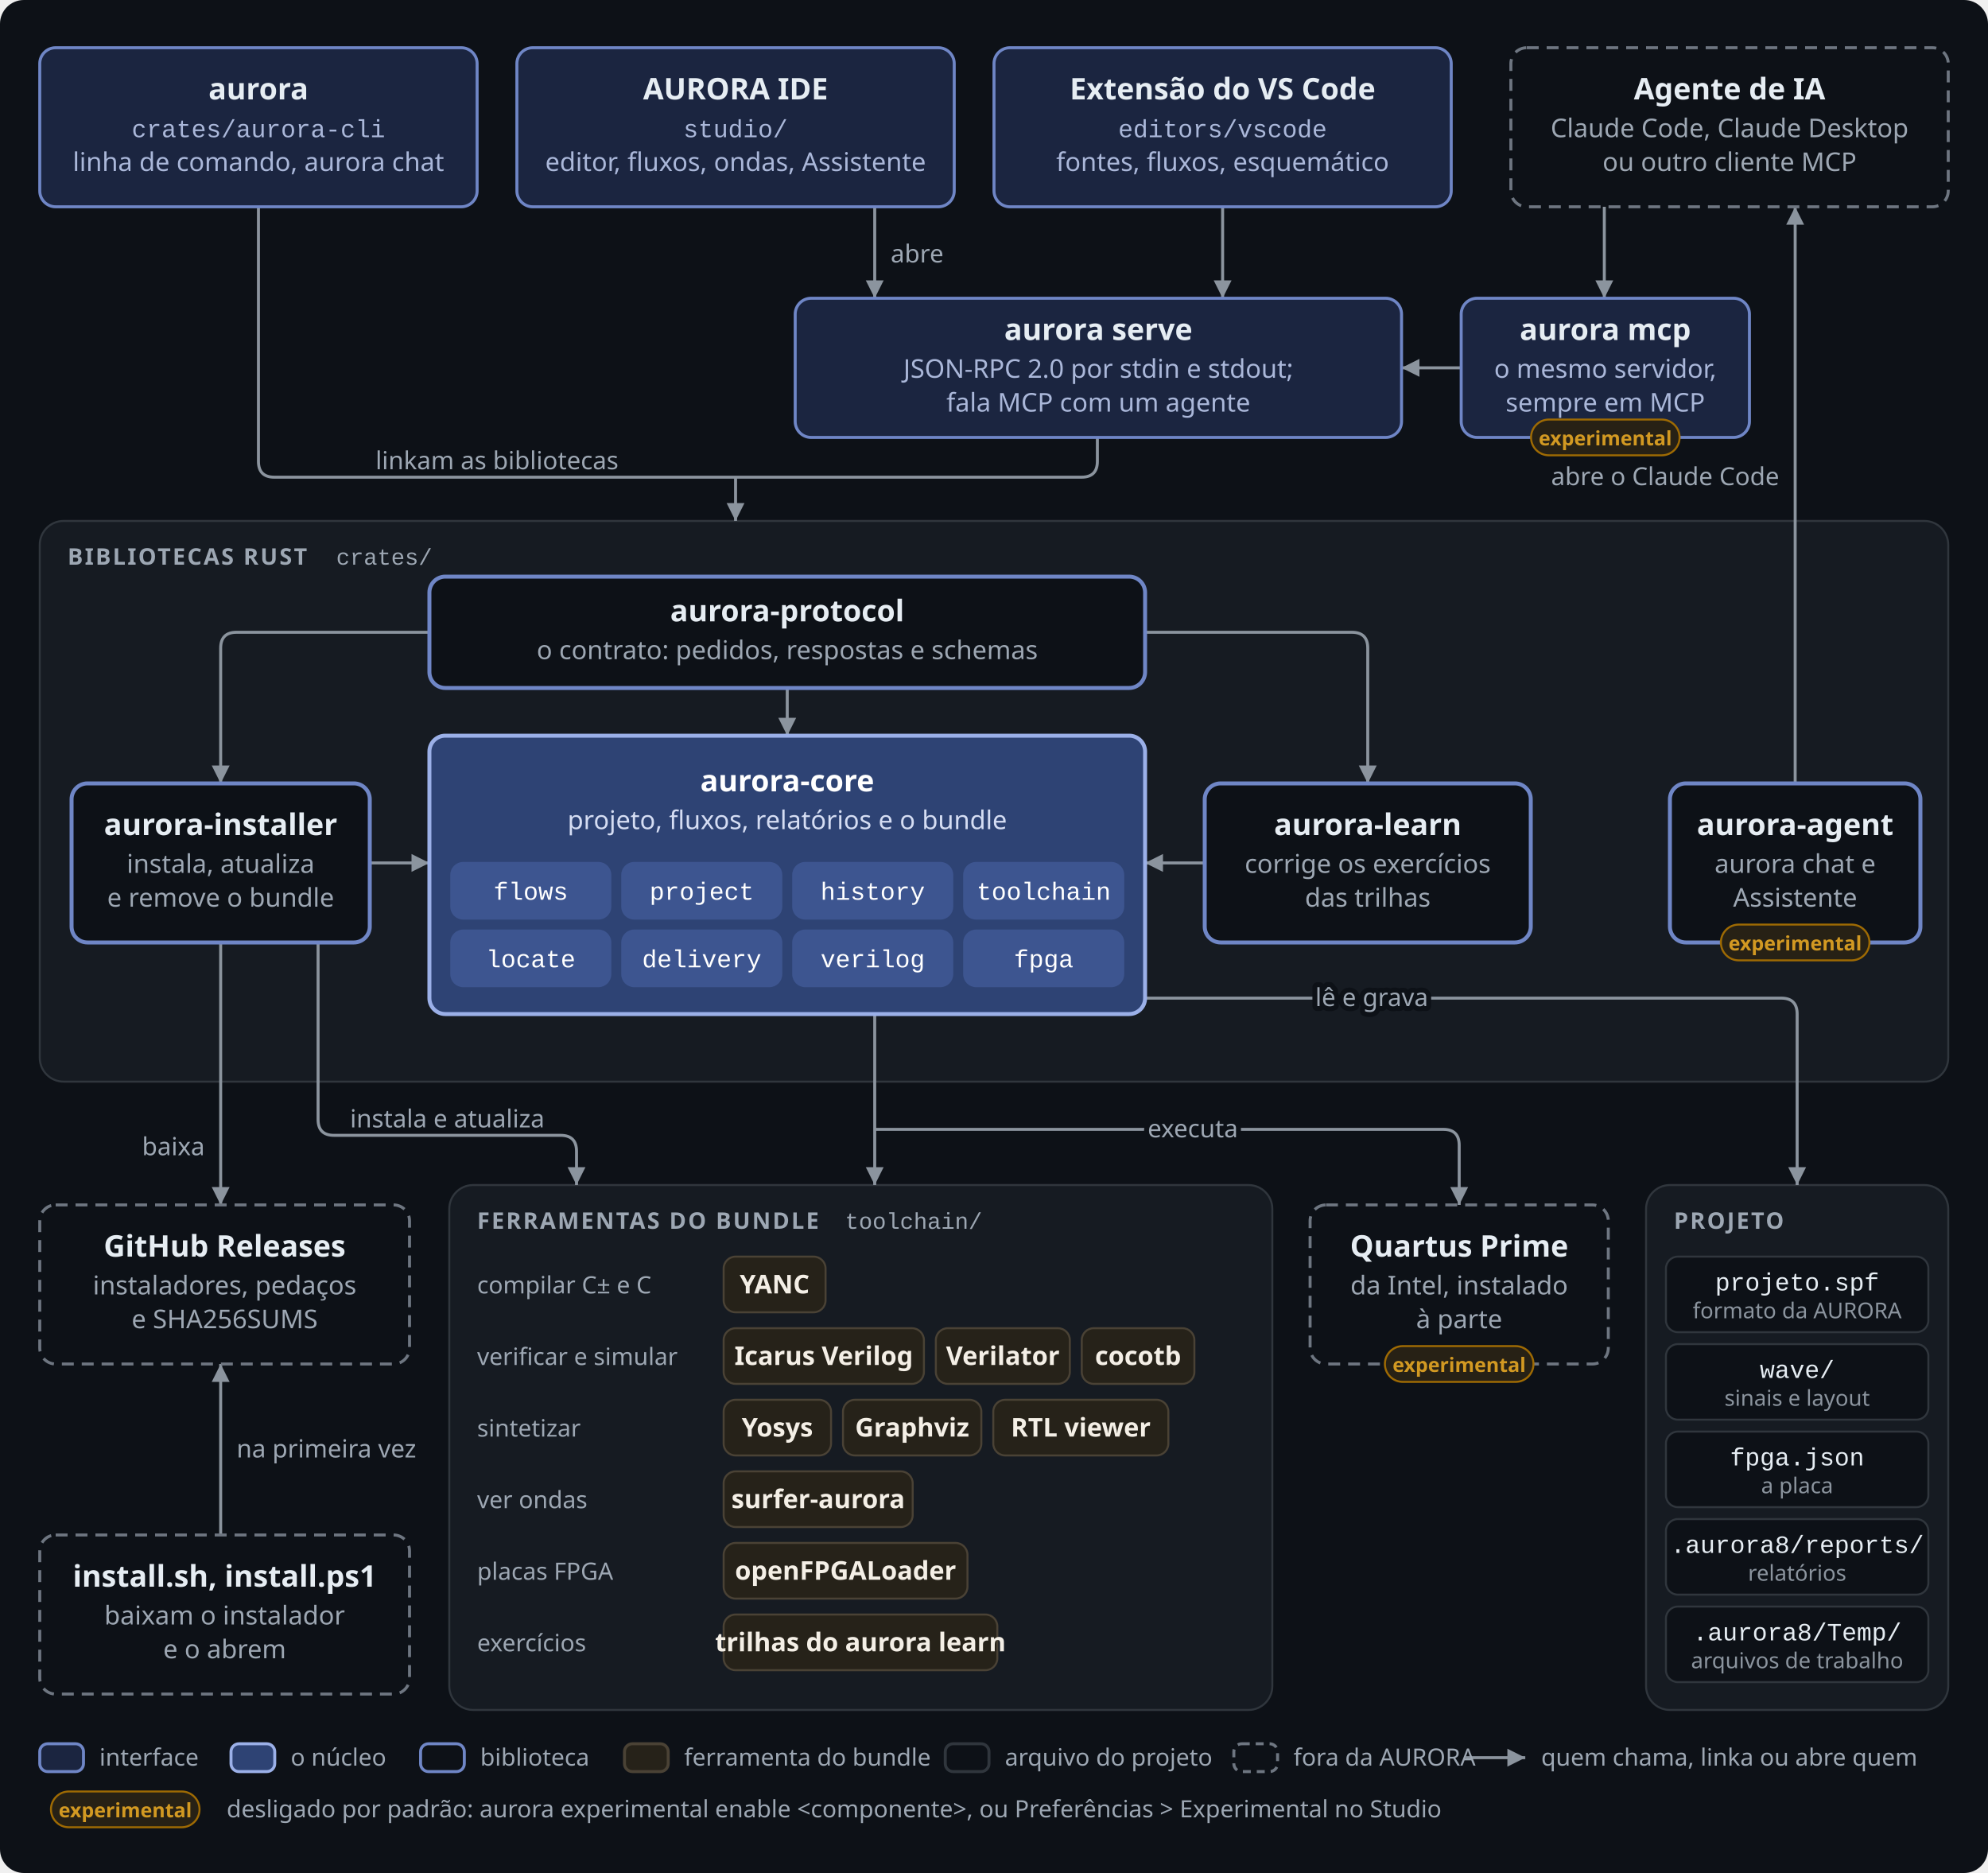
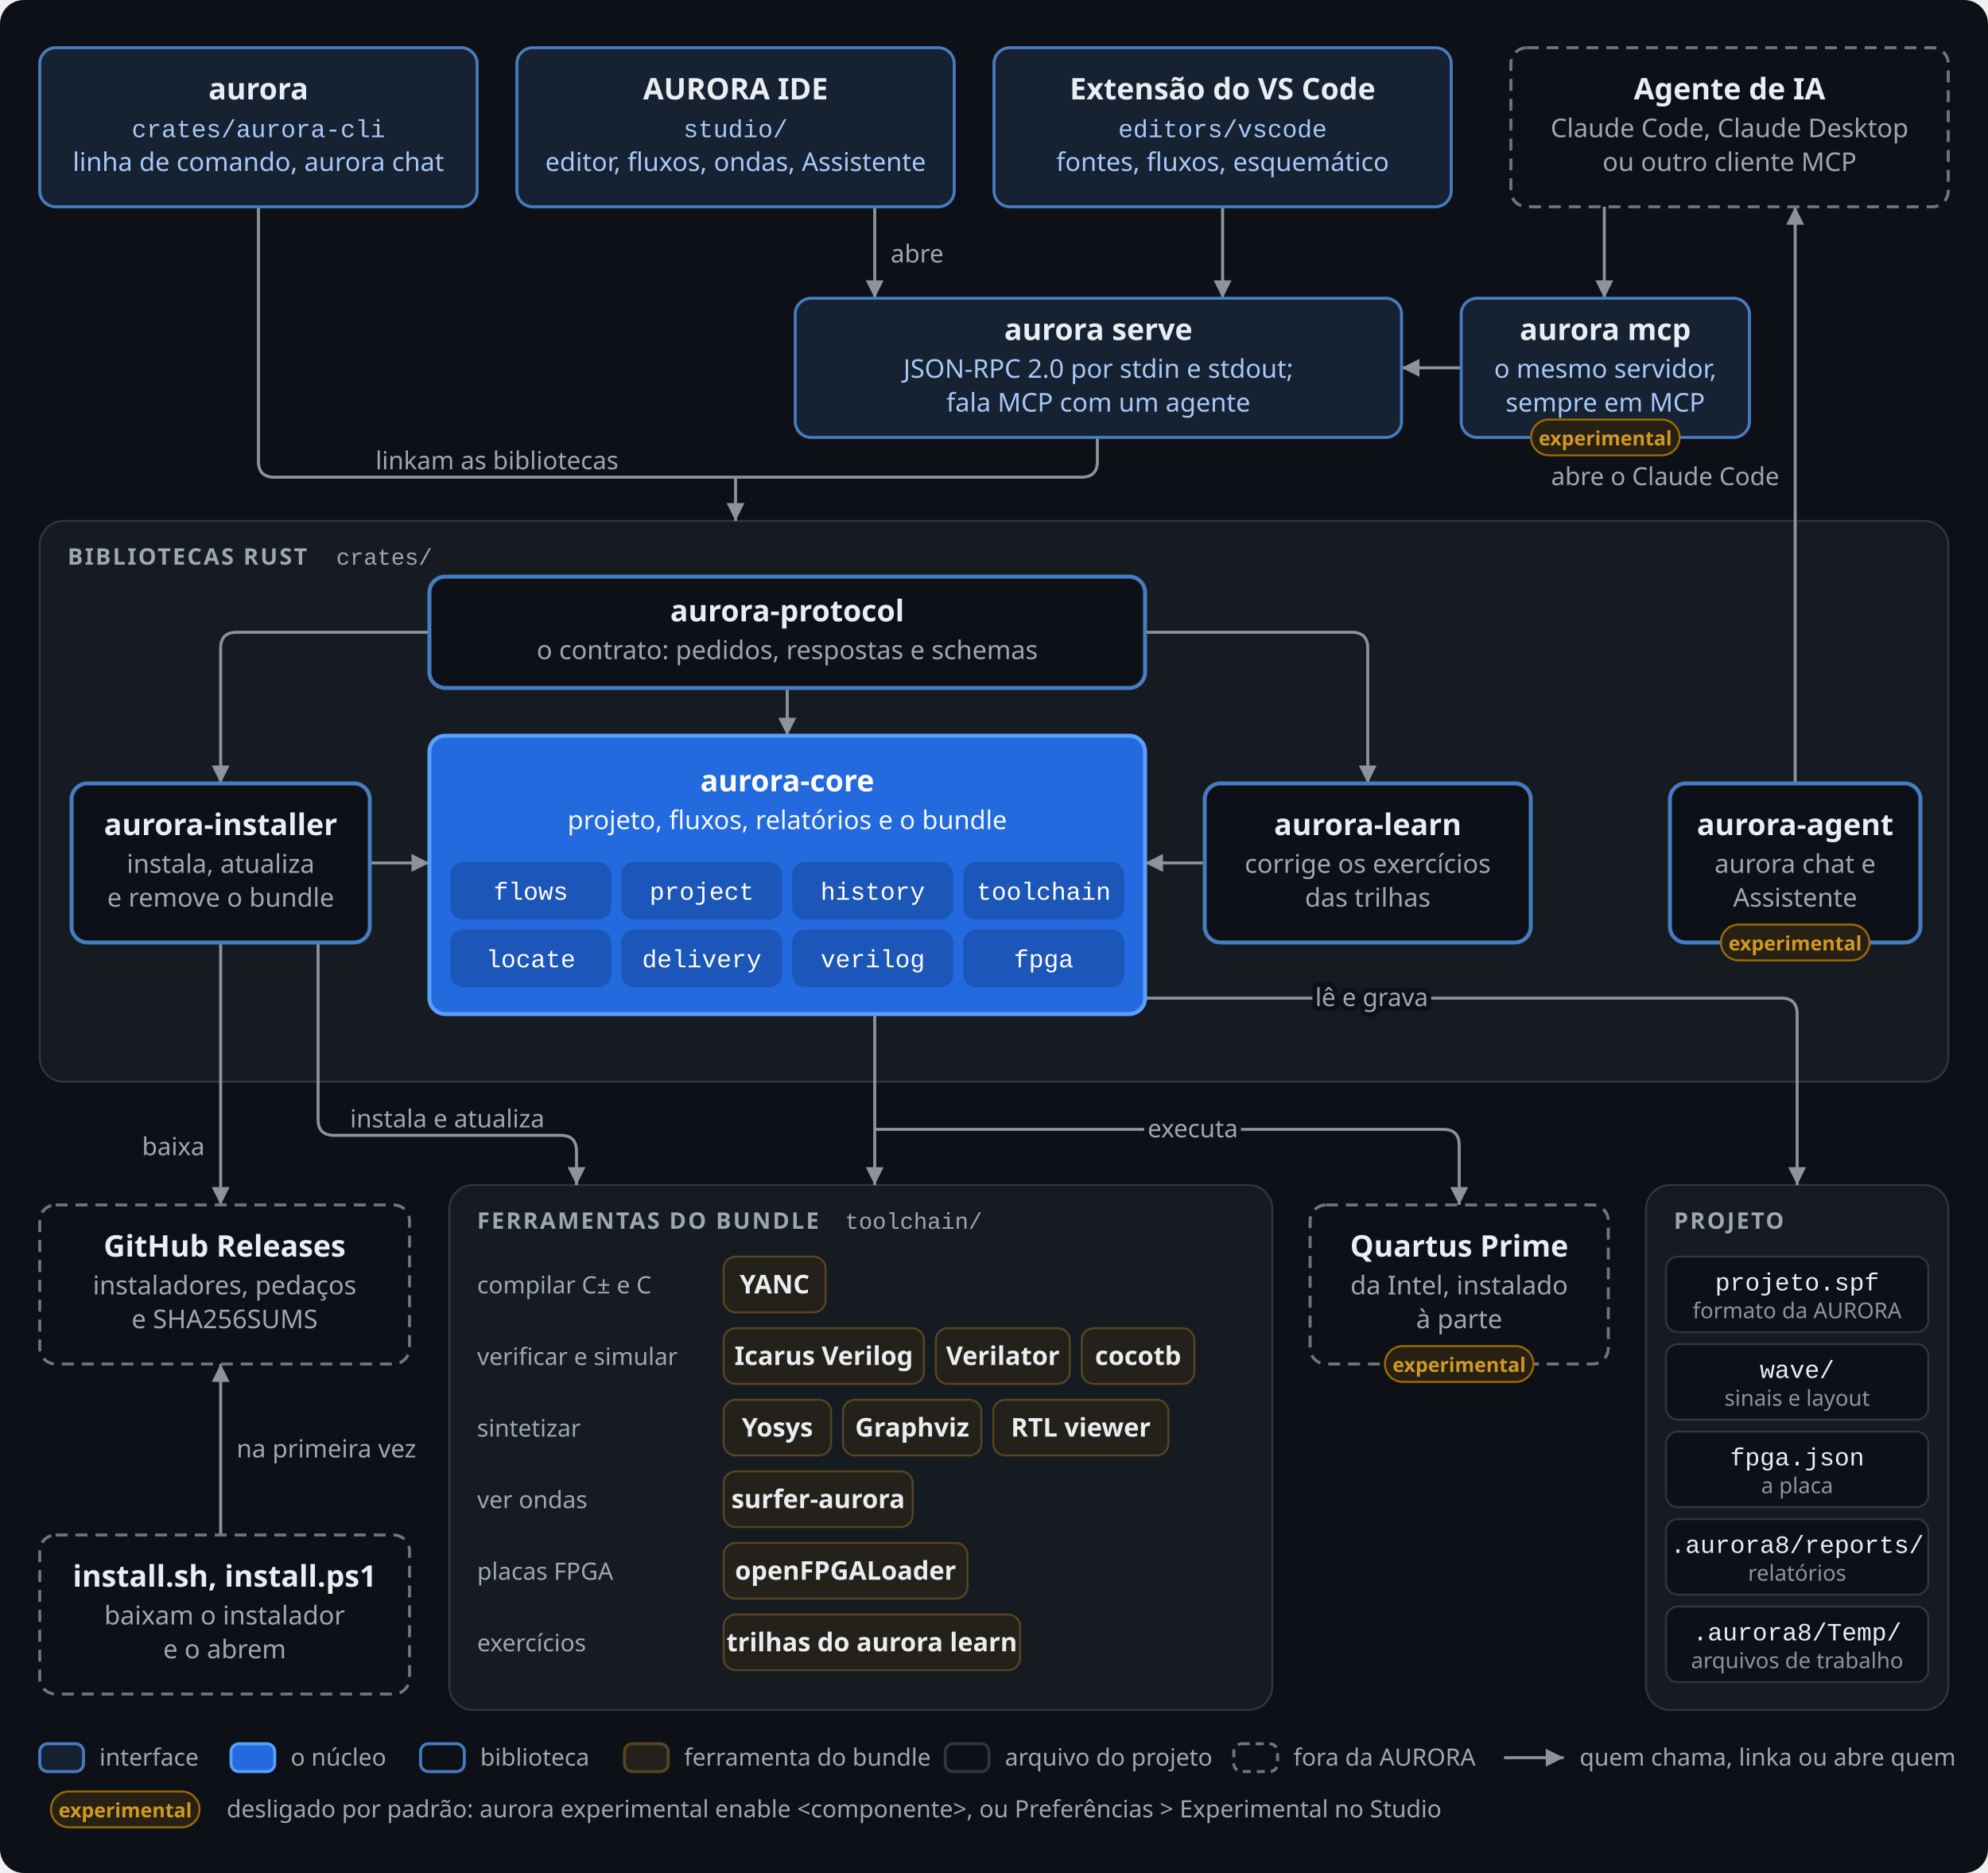
<svg xmlns="http://www.w3.org/2000/svg" width="1000" height="942" viewBox="0 0 1000 942" role="img" aria-labelledby="titulo descricao">
  <defs>
    <marker id="seta" viewBox="0 0 10 10" refX="10" refY="5" markerWidth="9" markerHeight="9" markerUnits="userSpaceOnUse" orient="auto">
      <path d="M0,0 L10,5 L0,10 z" fill="#8b949e" />
    </marker>
  </defs>
  <rect width="1000" height="942" rx="12" fill="#0d1117" />
  <rect x="20" y="262" width="960" height="282" rx="12" fill="#161b22" stroke="#30363d" />
  <text x="34" y="284" font-size="11.5" font-family="'Segoe UI', -apple-system, BlinkMacSystemFont, 'Noto Sans', Helvetica, Arial, sans-serif" fill="#9da7b3" text-anchor="start" font-weight="700" letter-spacing="0.08em">BIBLIOTECAS RUST</text>
  <text x="169.112" y="284" font-size="11.5" font-family="'Cascadia Mono', SFMono-Regular, Consolas, 'Liberation Mono', Menlo, monospace" fill="#9da7b3" text-anchor="start">crates/</text>
  <rect x="226" y="596" width="414" height="264" rx="12" fill="#161b22" stroke="#30363d" />
  <text x="240" y="618" font-size="11.5" font-family="'Segoe UI', -apple-system, BlinkMacSystemFont, 'Noto Sans', Helvetica, Arial, sans-serif" fill="#9da7b3" text-anchor="start" font-weight="700" letter-spacing="0.08em">FERRAMENTAS DO BUNDLE</text>
  <text x="425.059" y="618" font-size="11.5" font-family="'Cascadia Mono', SFMono-Regular, Consolas, 'Liberation Mono', Menlo, monospace" fill="#9da7b3" text-anchor="start">toolchain/</text>
  <rect x="828" y="596" width="152" height="264" rx="12" fill="#161b22" stroke="#30363d" />
  <text x="842" y="618" font-size="11.5" font-family="'Segoe UI', -apple-system, BlinkMacSystemFont, 'Noto Sans', Helvetica, Arial, sans-serif" fill="#9da7b3" text-anchor="start" font-weight="700" letter-spacing="0.08em">PROJETO</text>
  <path d="M440,104 L440,150" fill="none" stroke="#8b949e" stroke-width="1.5" stroke-linejoin="round" marker-end="url(#seta)" />
  <path d="M615,104 L615,150" fill="none" stroke="#8b949e" stroke-width="1.5" stroke-linejoin="round" marker-end="url(#seta)" />
  <path d="M807,104 L807,150" fill="none" stroke="#8b949e" stroke-width="1.5" stroke-linejoin="round" marker-end="url(#seta)" />
  <path d="M735,185 L705,185" fill="none" stroke="#8b949e" stroke-width="1.5" stroke-linejoin="round" marker-end="url(#seta)" />
  <path d="M130,104 L130,232 Q130,240 138,240 L370,240" fill="none" stroke="#8b949e" stroke-width="1.5" stroke-linejoin="round" />
  <path d="M552,220 L552,232 Q552,240 544,240 L370,240" fill="none" stroke="#8b949e" stroke-width="1.5" stroke-linejoin="round" />
  <path d="M370,240 L370,262" fill="none" stroke="#8b949e" stroke-width="1.5" stroke-linejoin="round" marker-end="url(#seta)" />
  <path d="M186,434 L216,434" fill="none" stroke="#8b949e" stroke-width="1.5" stroke-linejoin="round" marker-end="url(#seta)" />
  <path d="M606,434 L576,434" fill="none" stroke="#8b949e" stroke-width="1.5" stroke-linejoin="round" marker-end="url(#seta)" />
  <path d="M396,346 L396,370" fill="none" stroke="#8b949e" stroke-width="1.5" stroke-linejoin="round" marker-end="url(#seta)" />
  <path d="M216,318 L119,318 Q111,318 111,326 L111,394" fill="none" stroke="#8b949e" stroke-width="1.5" stroke-linejoin="round" marker-end="url(#seta)" />
  <path d="M576,318 L680,318 Q688,318 688,326 L688,394" fill="none" stroke="#8b949e" stroke-width="1.5" stroke-linejoin="round" marker-end="url(#seta)" />
  <path d="M903,394 L903,104" fill="none" stroke="#8b949e" stroke-width="1.5" stroke-linejoin="round" marker-end="url(#seta)" />
  <path d="M111,474 L111,606" fill="none" stroke="#8b949e" stroke-width="1.5" stroke-linejoin="round" marker-end="url(#seta)" />
  <path d="M111,772 L111,686" fill="none" stroke="#8b949e" stroke-width="1.5" stroke-linejoin="round" marker-end="url(#seta)" />
  <path d="M160,474 L160,563 Q160,571 168,571 L282,571 Q290,571 290,579 L290,596" fill="none" stroke="#8b949e" stroke-width="1.5" stroke-linejoin="round" marker-end="url(#seta)" />
  <path d="M440,510 L440,596" fill="none" stroke="#8b949e" stroke-width="1.5" stroke-linejoin="round" marker-end="url(#seta)" />
  <path d="M440,568 L726,568 Q734,568 734,576 L734,606" fill="none" stroke="#8b949e" stroke-width="1.5" stroke-linejoin="round" marker-end="url(#seta)" />
  <path d="M576,502 L896,502 Q904,502 904,510 L904,596" fill="none" stroke="#8b949e" stroke-width="1.5" stroke-linejoin="round" marker-end="url(#seta)" />
-   <path d="M737.24,884 L767.24,884" fill="none" stroke="#8b949e" stroke-width="1.5" stroke-linejoin="round" marker-end="url(#seta)" />
-   <rect x="20" y="24" width="220" height="80" rx="8" fill="#1b2540" stroke="#6f86c6" stroke-width="1.5" />
-   <text x="130" y="50" font-size="15" font-family="'Segoe UI', -apple-system, BlinkMacSystemFont, 'Noto Sans', Helvetica, Arial, sans-serif" fill="#e6edf3" text-anchor="middle" font-weight="600">aurora</text>
-   <text x="130" y="69" font-size="12.5" font-family="'Cascadia Mono', SFMono-Regular, Consolas, 'Liberation Mono', Menlo, monospace" fill="#aab7d9" text-anchor="middle">crates/aurora-cli</text>
-   <text x="130" y="86" font-size="13" font-family="'Segoe UI', -apple-system, BlinkMacSystemFont, 'Noto Sans', Helvetica, Arial, sans-serif" fill="#aab7d9" text-anchor="middle">linha de comando, aurora chat</text>
-   <rect x="260" y="24" width="220" height="80" rx="8" fill="#1b2540" stroke="#6f86c6" stroke-width="1.5" />
-   <text x="370" y="50" font-size="15" font-family="'Segoe UI', -apple-system, BlinkMacSystemFont, 'Noto Sans', Helvetica, Arial, sans-serif" fill="#e6edf3" text-anchor="middle" font-weight="600">AURORA IDE</text>
-   <text x="370" y="69" font-size="12.5" font-family="'Cascadia Mono', SFMono-Regular, Consolas, 'Liberation Mono', Menlo, monospace" fill="#aab7d9" text-anchor="middle">studio/</text>
-   <text x="370" y="86" font-size="13" font-family="'Segoe UI', -apple-system, BlinkMacSystemFont, 'Noto Sans', Helvetica, Arial, sans-serif" fill="#aab7d9" text-anchor="middle">editor, fluxos, ondas, Assistente</text>
-   <rect x="500" y="24" width="230" height="80" rx="8" fill="#1b2540" stroke="#6f86c6" stroke-width="1.5" />
-   <text x="615" y="50" font-size="15" font-family="'Segoe UI', -apple-system, BlinkMacSystemFont, 'Noto Sans', Helvetica, Arial, sans-serif" fill="#e6edf3" text-anchor="middle" font-weight="600">Extensão do VS Code</text>
-   <text x="615" y="69" font-size="12.5" font-family="'Cascadia Mono', SFMono-Regular, Consolas, 'Liberation Mono', Menlo, monospace" fill="#aab7d9" text-anchor="middle">editors/vscode</text>
-   <text x="615" y="86" font-size="13" font-family="'Segoe UI', -apple-system, BlinkMacSystemFont, 'Noto Sans', Helvetica, Arial, sans-serif" fill="#aab7d9" text-anchor="middle">fontes, fluxos, esquemático</text>
+   <path d="M756.56,884 L786.56,884" fill="none" stroke="#8b949e" stroke-width="1.5" stroke-linejoin="round" marker-end="url(#seta)" />
+   <rect x="20" y="24" width="220" height="80" rx="8" fill="#162232" stroke="#467cc0" stroke-width="1.5" />
+   <text x="130" y="50" font-size="15" font-family="'Segoe UI', -apple-system, BlinkMacSystemFont, 'Noto Sans', Helvetica, Arial, sans-serif" fill="#eaedf1" text-anchor="middle" font-weight="600">aurora</text>
+   <text x="130" y="69" font-size="12.5" font-family="'Cascadia Mono', SFMono-Regular, Consolas, 'Liberation Mono', Menlo, monospace" fill="#a8c8f8" text-anchor="middle">crates/aurora-cli</text>
+   <text x="130" y="86" font-size="13" font-family="'Segoe UI', -apple-system, BlinkMacSystemFont, 'Noto Sans', Helvetica, Arial, sans-serif" fill="#a8c8f8" text-anchor="middle">linha de comando, aurora chat</text>
+   <rect x="260" y="24" width="220" height="80" rx="8" fill="#162232" stroke="#467cc0" stroke-width="1.5" />
+   <text x="370" y="50" font-size="15" font-family="'Segoe UI', -apple-system, BlinkMacSystemFont, 'Noto Sans', Helvetica, Arial, sans-serif" fill="#eaedf1" text-anchor="middle" font-weight="600">AURORA IDE</text>
+   <text x="370" y="69" font-size="12.5" font-family="'Cascadia Mono', SFMono-Regular, Consolas, 'Liberation Mono', Menlo, monospace" fill="#a8c8f8" text-anchor="middle">studio/</text>
+   <text x="370" y="86" font-size="13" font-family="'Segoe UI', -apple-system, BlinkMacSystemFont, 'Noto Sans', Helvetica, Arial, sans-serif" fill="#a8c8f8" text-anchor="middle">editor, fluxos, ondas, Assistente</text>
+   <rect x="500" y="24" width="230" height="80" rx="8" fill="#162232" stroke="#467cc0" stroke-width="1.5" />
+   <text x="615" y="50" font-size="15" font-family="'Segoe UI', -apple-system, BlinkMacSystemFont, 'Noto Sans', Helvetica, Arial, sans-serif" fill="#eaedf1" text-anchor="middle" font-weight="600">Extensão do VS Code</text>
+   <text x="615" y="69" font-size="12.5" font-family="'Cascadia Mono', SFMono-Regular, Consolas, 'Liberation Mono', Menlo, monospace" fill="#a8c8f8" text-anchor="middle">editors/vscode</text>
+   <text x="615" y="86" font-size="13" font-family="'Segoe UI', -apple-system, BlinkMacSystemFont, 'Noto Sans', Helvetica, Arial, sans-serif" fill="#a8c8f8" text-anchor="middle">fontes, fluxos, esquemático</text>
  <rect x="760" y="24" width="220" height="80" rx="8" fill="#0d1117" stroke="#6e7681" stroke-width="1.5" stroke-dasharray="6 4" />
-   <text x="870" y="50" font-size="15" font-family="'Segoe UI', -apple-system, BlinkMacSystemFont, 'Noto Sans', Helvetica, Arial, sans-serif" fill="#e6edf3" text-anchor="middle" font-weight="600">Agente de IA</text>
+   <text x="870" y="50" font-size="15" font-family="'Segoe UI', -apple-system, BlinkMacSystemFont, 'Noto Sans', Helvetica, Arial, sans-serif" fill="#eaedf1" text-anchor="middle" font-weight="600">Agente de IA</text>
  <text x="870" y="69" font-size="13" font-family="'Segoe UI', -apple-system, BlinkMacSystemFont, 'Noto Sans', Helvetica, Arial, sans-serif" fill="#9da7b3" text-anchor="middle">Claude Code, Claude Desktop</text>
  <text x="870" y="86" font-size="13" font-family="'Segoe UI', -apple-system, BlinkMacSystemFont, 'Noto Sans', Helvetica, Arial, sans-serif" fill="#9da7b3" text-anchor="middle">ou outro cliente MCP</text>
-   <rect x="400" y="150" width="305" height="70" rx="8" fill="#1b2540" stroke="#6f86c6" stroke-width="1.5" />
-   <text x="552.5" y="171" font-size="15" font-family="'Segoe UI', -apple-system, BlinkMacSystemFont, 'Noto Sans', Helvetica, Arial, sans-serif" fill="#e6edf3" text-anchor="middle" font-weight="600">aurora serve</text>
-   <text x="552.5" y="190" font-size="13" font-family="'Segoe UI', -apple-system, BlinkMacSystemFont, 'Noto Sans', Helvetica, Arial, sans-serif" fill="#aab7d9" text-anchor="middle">JSON-RPC 2.0 por stdin e stdout;</text>
-   <text x="552.5" y="207" font-size="13" font-family="'Segoe UI', -apple-system, BlinkMacSystemFont, 'Noto Sans', Helvetica, Arial, sans-serif" fill="#aab7d9" text-anchor="middle">fala MCP com um agente</text>
-   <rect x="735" y="150" width="145" height="70" rx="8" fill="#1b2540" stroke="#6f86c6" stroke-width="1.5" />
-   <text x="807.5" y="171" font-size="15" font-family="'Segoe UI', -apple-system, BlinkMacSystemFont, 'Noto Sans', Helvetica, Arial, sans-serif" fill="#e6edf3" text-anchor="middle" font-weight="600">aurora mcp</text>
-   <text x="807.5" y="190" font-size="13" font-family="'Segoe UI', -apple-system, BlinkMacSystemFont, 'Noto Sans', Helvetica, Arial, sans-serif" fill="#aab7d9" text-anchor="middle">o mesmo servidor,</text>
-   <text x="807.5" y="207" font-size="13" font-family="'Segoe UI', -apple-system, BlinkMacSystemFont, 'Noto Sans', Helvetica, Arial, sans-serif" fill="#aab7d9" text-anchor="middle">sempre em MCP</text>
+   <rect x="400" y="150" width="305" height="70" rx="8" fill="#162232" stroke="#467cc0" stroke-width="1.5" />
+   <text x="552.5" y="171" font-size="15" font-family="'Segoe UI', -apple-system, BlinkMacSystemFont, 'Noto Sans', Helvetica, Arial, sans-serif" fill="#eaedf1" text-anchor="middle" font-weight="600">aurora serve</text>
+   <text x="552.5" y="190" font-size="13" font-family="'Segoe UI', -apple-system, BlinkMacSystemFont, 'Noto Sans', Helvetica, Arial, sans-serif" fill="#a8c8f8" text-anchor="middle">JSON-RPC 2.0 por stdin e stdout;</text>
+   <text x="552.5" y="207" font-size="13" font-family="'Segoe UI', -apple-system, BlinkMacSystemFont, 'Noto Sans', Helvetica, Arial, sans-serif" fill="#a8c8f8" text-anchor="middle">fala MCP com um agente</text>
+   <rect x="735" y="150" width="145" height="70" rx="8" fill="#162232" stroke="#467cc0" stroke-width="1.5" />
+   <text x="807.5" y="171" font-size="15" font-family="'Segoe UI', -apple-system, BlinkMacSystemFont, 'Noto Sans', Helvetica, Arial, sans-serif" fill="#eaedf1" text-anchor="middle" font-weight="600">aurora mcp</text>
+   <text x="807.5" y="190" font-size="13" font-family="'Segoe UI', -apple-system, BlinkMacSystemFont, 'Noto Sans', Helvetica, Arial, sans-serif" fill="#a8c8f8" text-anchor="middle">o mesmo servidor,</text>
+   <text x="807.5" y="207" font-size="13" font-family="'Segoe UI', -apple-system, BlinkMacSystemFont, 'Noto Sans', Helvetica, Arial, sans-serif" fill="#a8c8f8" text-anchor="middle">sempre em MCP</text>
  <rect x="770.131" y="211" width="74.738" height="18" rx="9" fill="#272115" stroke="#9e6a03" />
  <text x="807.5" y="224" font-size="10" font-family="'Segoe UI', -apple-system, BlinkMacSystemFont, 'Noto Sans', Helvetica, Arial, sans-serif" fill="#d29922" text-anchor="middle" font-weight="600">experimental</text>
-   <rect x="216" y="290" width="360" height="56" rx="8" fill="#0d1117" stroke="#6f86c6" stroke-width="2" />
-   <text x="396" y="312.5" font-size="15" font-family="'Segoe UI', -apple-system, BlinkMacSystemFont, 'Noto Sans', Helvetica, Arial, sans-serif" fill="#e6edf3" text-anchor="middle" font-weight="600">aurora-protocol</text>
+   <rect x="216" y="290" width="360" height="56" rx="8" fill="#0d1117" stroke="#467cc0" stroke-width="2" />
+   <text x="396" y="312.5" font-size="15" font-family="'Segoe UI', -apple-system, BlinkMacSystemFont, 'Noto Sans', Helvetica, Arial, sans-serif" fill="#eaedf1" text-anchor="middle" font-weight="600">aurora-protocol</text>
  <text x="396" y="331.5" font-size="13" font-family="'Segoe UI', -apple-system, BlinkMacSystemFont, 'Noto Sans', Helvetica, Arial, sans-serif" fill="#9da7b3" text-anchor="middle">o contrato: pedidos, respostas e schemas</text>
-   <rect x="36" y="394" width="150" height="80" rx="8" fill="#0d1117" stroke="#6f86c6" stroke-width="2" />
-   <text x="111" y="420" font-size="15" font-family="'Segoe UI', -apple-system, BlinkMacSystemFont, 'Noto Sans', Helvetica, Arial, sans-serif" fill="#e6edf3" text-anchor="middle" font-weight="600">aurora-installer</text>
+   <rect x="36" y="394" width="150" height="80" rx="8" fill="#0d1117" stroke="#467cc0" stroke-width="2" />
+   <text x="111" y="420" font-size="15" font-family="'Segoe UI', -apple-system, BlinkMacSystemFont, 'Noto Sans', Helvetica, Arial, sans-serif" fill="#eaedf1" text-anchor="middle" font-weight="600">aurora-installer</text>
  <text x="111" y="439" font-size="13" font-family="'Segoe UI', -apple-system, BlinkMacSystemFont, 'Noto Sans', Helvetica, Arial, sans-serif" fill="#9da7b3" text-anchor="middle">instala, atualiza</text>
  <text x="111" y="456" font-size="13" font-family="'Segoe UI', -apple-system, BlinkMacSystemFont, 'Noto Sans', Helvetica, Arial, sans-serif" fill="#9da7b3" text-anchor="middle">e remove o bundle</text>
-   <rect x="216" y="370" width="360" height="140" rx="8" fill="#2e4374" stroke="#9bb0e8" stroke-width="2" />
+   <rect x="216" y="370" width="360" height="140" rx="8" fill="#236ade" stroke="#59a0f9" stroke-width="2" />
  <text x="396" y="398" font-size="15" font-family="'Segoe UI', -apple-system, BlinkMacSystemFont, 'Noto Sans', Helvetica, Arial, sans-serif" fill="#ffffff" text-anchor="middle" font-weight="600">aurora-core</text>
-   <text x="396" y="417" font-size="13" font-family="'Segoe UI', -apple-system, BlinkMacSystemFont, 'Noto Sans', Helvetica, Arial, sans-serif" fill="#d5ddf3" text-anchor="middle">projeto, fluxos, relatórios e o bundle</text>
-   <rect x="227" y="434" width="80" height="28" rx="6" fill="#3d5590" stroke="#3d5590" />
+   <text x="396" y="417" font-size="13" font-family="'Segoe UI', -apple-system, BlinkMacSystemFont, 'Noto Sans', Helvetica, Arial, sans-serif" fill="#f4f8fe" text-anchor="middle">projeto, fluxos, relatórios e o bundle</text>
+   <rect x="227" y="434" width="80" height="28" rx="6" fill="#1b56b8" stroke="#1b56b8" />
  <text x="267" y="452.5" font-size="12.5" font-family="'Cascadia Mono', SFMono-Regular, Consolas, 'Liberation Mono', Menlo, monospace" fill="#ffffff" text-anchor="middle">flows</text>
-   <rect x="313" y="434" width="80" height="28" rx="6" fill="#3d5590" stroke="#3d5590" />
+   <rect x="313" y="434" width="80" height="28" rx="6" fill="#1b56b8" stroke="#1b56b8" />
  <text x="353" y="452.5" font-size="12.5" font-family="'Cascadia Mono', SFMono-Regular, Consolas, 'Liberation Mono', Menlo, monospace" fill="#ffffff" text-anchor="middle">project</text>
-   <rect x="399" y="434" width="80" height="28" rx="6" fill="#3d5590" stroke="#3d5590" />
+   <rect x="399" y="434" width="80" height="28" rx="6" fill="#1b56b8" stroke="#1b56b8" />
  <text x="439" y="452.5" font-size="12.5" font-family="'Cascadia Mono', SFMono-Regular, Consolas, 'Liberation Mono', Menlo, monospace" fill="#ffffff" text-anchor="middle">history</text>
-   <rect x="485" y="434" width="80" height="28" rx="6" fill="#3d5590" stroke="#3d5590" />
+   <rect x="485" y="434" width="80" height="28" rx="6" fill="#1b56b8" stroke="#1b56b8" />
  <text x="525" y="452.5" font-size="12.5" font-family="'Cascadia Mono', SFMono-Regular, Consolas, 'Liberation Mono', Menlo, monospace" fill="#ffffff" text-anchor="middle">toolchain</text>
-   <rect x="227" y="468" width="80" height="28" rx="6" fill="#3d5590" stroke="#3d5590" />
+   <rect x="227" y="468" width="80" height="28" rx="6" fill="#1b56b8" stroke="#1b56b8" />
  <text x="267" y="486.5" font-size="12.5" font-family="'Cascadia Mono', SFMono-Regular, Consolas, 'Liberation Mono', Menlo, monospace" fill="#ffffff" text-anchor="middle">locate</text>
-   <rect x="313" y="468" width="80" height="28" rx="6" fill="#3d5590" stroke="#3d5590" />
+   <rect x="313" y="468" width="80" height="28" rx="6" fill="#1b56b8" stroke="#1b56b8" />
  <text x="353" y="486.5" font-size="12.5" font-family="'Cascadia Mono', SFMono-Regular, Consolas, 'Liberation Mono', Menlo, monospace" fill="#ffffff" text-anchor="middle">delivery</text>
-   <rect x="399" y="468" width="80" height="28" rx="6" fill="#3d5590" stroke="#3d5590" />
+   <rect x="399" y="468" width="80" height="28" rx="6" fill="#1b56b8" stroke="#1b56b8" />
  <text x="439" y="486.5" font-size="12.5" font-family="'Cascadia Mono', SFMono-Regular, Consolas, 'Liberation Mono', Menlo, monospace" fill="#ffffff" text-anchor="middle">verilog</text>
-   <rect x="485" y="468" width="80" height="28" rx="6" fill="#3d5590" stroke="#3d5590" />
+   <rect x="485" y="468" width="80" height="28" rx="6" fill="#1b56b8" stroke="#1b56b8" />
  <text x="525" y="486.5" font-size="12.5" font-family="'Cascadia Mono', SFMono-Regular, Consolas, 'Liberation Mono', Menlo, monospace" fill="#ffffff" text-anchor="middle">fpga</text>
-   <rect x="606" y="394" width="164" height="80" rx="8" fill="#0d1117" stroke="#6f86c6" stroke-width="2" />
-   <text x="688" y="420" font-size="15" font-family="'Segoe UI', -apple-system, BlinkMacSystemFont, 'Noto Sans', Helvetica, Arial, sans-serif" fill="#e6edf3" text-anchor="middle" font-weight="600">aurora-learn</text>
+   <rect x="606" y="394" width="164" height="80" rx="8" fill="#0d1117" stroke="#467cc0" stroke-width="2" />
+   <text x="688" y="420" font-size="15" font-family="'Segoe UI', -apple-system, BlinkMacSystemFont, 'Noto Sans', Helvetica, Arial, sans-serif" fill="#eaedf1" text-anchor="middle" font-weight="600">aurora-learn</text>
  <text x="688" y="439" font-size="13" font-family="'Segoe UI', -apple-system, BlinkMacSystemFont, 'Noto Sans', Helvetica, Arial, sans-serif" fill="#9da7b3" text-anchor="middle">corrige os exercícios</text>
  <text x="688" y="456" font-size="13" font-family="'Segoe UI', -apple-system, BlinkMacSystemFont, 'Noto Sans', Helvetica, Arial, sans-serif" fill="#9da7b3" text-anchor="middle">das trilhas</text>
-   <rect x="840" y="394" width="126" height="80" rx="8" fill="#0d1117" stroke="#6f86c6" stroke-width="2" />
-   <text x="903" y="420" font-size="15" font-family="'Segoe UI', -apple-system, BlinkMacSystemFont, 'Noto Sans', Helvetica, Arial, sans-serif" fill="#e6edf3" text-anchor="middle" font-weight="600">aurora-agent</text>
+   <rect x="840" y="394" width="126" height="80" rx="8" fill="#0d1117" stroke="#467cc0" stroke-width="2" />
+   <text x="903" y="420" font-size="15" font-family="'Segoe UI', -apple-system, BlinkMacSystemFont, 'Noto Sans', Helvetica, Arial, sans-serif" fill="#eaedf1" text-anchor="middle" font-weight="600">aurora-agent</text>
  <text x="903" y="439" font-size="13" font-family="'Segoe UI', -apple-system, BlinkMacSystemFont, 'Noto Sans', Helvetica, Arial, sans-serif" fill="#9da7b3" text-anchor="middle">aurora chat e</text>
  <text x="903" y="456" font-size="13" font-family="'Segoe UI', -apple-system, BlinkMacSystemFont, 'Noto Sans', Helvetica, Arial, sans-serif" fill="#9da7b3" text-anchor="middle">Assistente</text>
  <rect x="865.631" y="465" width="74.738" height="18" rx="9" fill="#272115" stroke="#9e6a03" />
  <text x="903" y="478" font-size="10" font-family="'Segoe UI', -apple-system, BlinkMacSystemFont, 'Noto Sans', Helvetica, Arial, sans-serif" fill="#d29922" text-anchor="middle" font-weight="600">experimental</text>
  <rect x="20" y="606" width="186" height="80" rx="8" fill="#0d1117" stroke="#6e7681" stroke-width="1.5" stroke-dasharray="6 4" />
-   <text x="113" y="632" font-size="15" font-family="'Segoe UI', -apple-system, BlinkMacSystemFont, 'Noto Sans', Helvetica, Arial, sans-serif" fill="#e6edf3" text-anchor="middle" font-weight="600">GitHub Releases</text>
+   <text x="113" y="632" font-size="15" font-family="'Segoe UI', -apple-system, BlinkMacSystemFont, 'Noto Sans', Helvetica, Arial, sans-serif" fill="#eaedf1" text-anchor="middle" font-weight="600">GitHub Releases</text>
  <text x="113" y="651" font-size="13" font-family="'Segoe UI', -apple-system, BlinkMacSystemFont, 'Noto Sans', Helvetica, Arial, sans-serif" fill="#9da7b3" text-anchor="middle">instaladores, pedaços</text>
  <text x="113" y="668" font-size="13" font-family="'Segoe UI', -apple-system, BlinkMacSystemFont, 'Noto Sans', Helvetica, Arial, sans-serif" fill="#9da7b3" text-anchor="middle">e SHA256SUMS</text>
  <rect x="20" y="772" width="186" height="80" rx="8" fill="#0d1117" stroke="#6e7681" stroke-width="1.5" stroke-dasharray="6 4" />
-   <text x="113" y="798" font-size="15" font-family="'Segoe UI', -apple-system, BlinkMacSystemFont, 'Noto Sans', Helvetica, Arial, sans-serif" fill="#e6edf3" text-anchor="middle" font-weight="600">install.sh, install.ps1</text>
+   <text x="113" y="798" font-size="15" font-family="'Segoe UI', -apple-system, BlinkMacSystemFont, 'Noto Sans', Helvetica, Arial, sans-serif" fill="#eaedf1" text-anchor="middle" font-weight="600">install.sh, install.ps1</text>
  <text x="113" y="817" font-size="13" font-family="'Segoe UI', -apple-system, BlinkMacSystemFont, 'Noto Sans', Helvetica, Arial, sans-serif" fill="#9da7b3" text-anchor="middle">baixam o instalador</text>
  <text x="113" y="834" font-size="13" font-family="'Segoe UI', -apple-system, BlinkMacSystemFont, 'Noto Sans', Helvetica, Arial, sans-serif" fill="#9da7b3" text-anchor="middle">e o abrem</text>
  <text x="240" y="650.5" font-size="12" font-family="'Segoe UI', -apple-system, BlinkMacSystemFont, 'Noto Sans', Helvetica, Arial, sans-serif" fill="#9da7b3" text-anchor="start">compilar C± e C</text>
-   <rect x="364" y="632" width="51.277" height="28" rx="6" fill="#262219" stroke="#4a4235" />
-   <text x="389.638" y="650.5" font-size="13" font-family="'Segoe UI', -apple-system, BlinkMacSystemFont, 'Noto Sans', Helvetica, Arial, sans-serif" fill="#f4efe6" text-anchor="middle" font-weight="600">YANC</text>
+   <rect x="364" y="632" width="51.277" height="28" rx="6" fill="#24211b" stroke="#574522" />
+   <text x="389.638" y="650.5" font-size="13" font-family="'Segoe UI', -apple-system, BlinkMacSystemFont, 'Noto Sans', Helvetica, Arial, sans-serif" fill="#eaedf1" text-anchor="middle" font-weight="600">YANC</text>
  <text x="240" y="686.5" font-size="12" font-family="'Segoe UI', -apple-system, BlinkMacSystemFont, 'Noto Sans', Helvetica, Arial, sans-serif" fill="#9da7b3" text-anchor="start">verificar e simular</text>
-   <rect x="364" y="668" width="100.747" height="28" rx="6" fill="#262219" stroke="#4a4235" />
-   <text x="414.374" y="686.5" font-size="13" font-family="'Segoe UI', -apple-system, BlinkMacSystemFont, 'Noto Sans', Helvetica, Arial, sans-serif" fill="#f4efe6" text-anchor="middle" font-weight="600">Icarus Verilog</text>
-   <rect x="470.747" y="668" width="67.399" height="28" rx="6" fill="#262219" stroke="#4a4235" />
-   <text x="504.447" y="686.5" font-size="13" font-family="'Segoe UI', -apple-system, BlinkMacSystemFont, 'Noto Sans', Helvetica, Arial, sans-serif" fill="#f4efe6" text-anchor="middle" font-weight="600">Verilator</text>
-   <rect x="544.146" y="668" width="56.651" height="28" rx="6" fill="#262219" stroke="#4a4235" />
-   <text x="572.472" y="686.5" font-size="13" font-family="'Segoe UI', -apple-system, BlinkMacSystemFont, 'Noto Sans', Helvetica, Arial, sans-serif" fill="#f4efe6" text-anchor="middle" font-weight="600">cocotb</text>
+   <rect x="364" y="668" width="100.747" height="28" rx="6" fill="#24211b" stroke="#574522" />
+   <text x="414.374" y="686.5" font-size="13" font-family="'Segoe UI', -apple-system, BlinkMacSystemFont, 'Noto Sans', Helvetica, Arial, sans-serif" fill="#eaedf1" text-anchor="middle" font-weight="600">Icarus Verilog</text>
+   <rect x="470.747" y="668" width="67.399" height="28" rx="6" fill="#24211b" stroke="#574522" />
+   <text x="504.447" y="686.5" font-size="13" font-family="'Segoe UI', -apple-system, BlinkMacSystemFont, 'Noto Sans', Helvetica, Arial, sans-serif" fill="#eaedf1" text-anchor="middle" font-weight="600">Verilator</text>
+   <rect x="544.146" y="668" width="56.651" height="28" rx="6" fill="#24211b" stroke="#574522" />
+   <text x="572.472" y="686.5" font-size="13" font-family="'Segoe UI', -apple-system, BlinkMacSystemFont, 'Noto Sans', Helvetica, Arial, sans-serif" fill="#eaedf1" text-anchor="middle" font-weight="600">cocotb</text>
  <text x="240" y="722.5" font-size="12" font-family="'Segoe UI', -apple-system, BlinkMacSystemFont, 'Noto Sans', Helvetica, Arial, sans-serif" fill="#9da7b3" text-anchor="start">sintetizar</text>
-   <rect x="364" y="704" width="54.033" height="28" rx="6" fill="#262219" stroke="#4a4235" />
-   <text x="391.016" y="722.5" font-size="13" font-family="'Segoe UI', -apple-system, BlinkMacSystemFont, 'Noto Sans', Helvetica, Arial, sans-serif" fill="#f4efe6" text-anchor="middle" font-weight="600">Yosys</text>
-   <rect x="424.033" y="704" width="69.604" height="28" rx="6" fill="#262219" stroke="#4a4235" />
-   <text x="458.835" y="722.5" font-size="13" font-family="'Segoe UI', -apple-system, BlinkMacSystemFont, 'Noto Sans', Helvetica, Arial, sans-serif" fill="#f4efe6" text-anchor="middle" font-weight="600">Graphviz</text>
-   <rect x="499.637" y="704" width="88.069" height="28" rx="6" fill="#262219" stroke="#4a4235" />
-   <text x="543.672" y="722.5" font-size="13" font-family="'Segoe UI', -apple-system, BlinkMacSystemFont, 'Noto Sans', Helvetica, Arial, sans-serif" fill="#f4efe6" text-anchor="middle" font-weight="600">RTL viewer</text>
+   <rect x="364" y="704" width="54.033" height="28" rx="6" fill="#24211b" stroke="#574522" />
+   <text x="391.016" y="722.5" font-size="13" font-family="'Segoe UI', -apple-system, BlinkMacSystemFont, 'Noto Sans', Helvetica, Arial, sans-serif" fill="#eaedf1" text-anchor="middle" font-weight="600">Yosys</text>
+   <rect x="424.033" y="704" width="69.604" height="28" rx="6" fill="#24211b" stroke="#574522" />
+   <text x="458.835" y="722.5" font-size="13" font-family="'Segoe UI', -apple-system, BlinkMacSystemFont, 'Noto Sans', Helvetica, Arial, sans-serif" fill="#eaedf1" text-anchor="middle" font-weight="600">Graphviz</text>
+   <rect x="499.637" y="704" width="88.069" height="28" rx="6" fill="#24211b" stroke="#574522" />
+   <text x="543.672" y="722.5" font-size="13" font-family="'Segoe UI', -apple-system, BlinkMacSystemFont, 'Noto Sans', Helvetica, Arial, sans-serif" fill="#eaedf1" text-anchor="middle" font-weight="600">RTL viewer</text>
  <text x="240" y="758.5" font-size="12" font-family="'Segoe UI', -apple-system, BlinkMacSystemFont, 'Noto Sans', Helvetica, Arial, sans-serif" fill="#9da7b3" text-anchor="start">ver ondas</text>
-   <rect x="364" y="740" width="95.097" height="28" rx="6" fill="#262219" stroke="#4a4235" />
-   <text x="411.549" y="758.5" font-size="13" font-family="'Segoe UI', -apple-system, BlinkMacSystemFont, 'Noto Sans', Helvetica, Arial, sans-serif" fill="#f4efe6" text-anchor="middle" font-weight="600">surfer-aurora</text>
+   <rect x="364" y="740" width="95.097" height="28" rx="6" fill="#24211b" stroke="#574522" />
+   <text x="411.549" y="758.5" font-size="13" font-family="'Segoe UI', -apple-system, BlinkMacSystemFont, 'Noto Sans', Helvetica, Arial, sans-serif" fill="#eaedf1" text-anchor="middle" font-weight="600">surfer-aurora</text>
  <text x="240" y="794.5" font-size="12" font-family="'Segoe UI', -apple-system, BlinkMacSystemFont, 'Noto Sans', Helvetica, Arial, sans-serif" fill="#9da7b3" text-anchor="start">placas FPGA</text>
-   <rect x="364" y="776" width="122.657" height="28" rx="6" fill="#262219" stroke="#4a4235" />
-   <text x="425.329" y="794.5" font-size="13" font-family="'Segoe UI', -apple-system, BlinkMacSystemFont, 'Noto Sans', Helvetica, Arial, sans-serif" fill="#f4efe6" text-anchor="middle" font-weight="600">openFPGALoader</text>
+   <rect x="364" y="776" width="122.657" height="28" rx="6" fill="#24211b" stroke="#574522" />
+   <text x="425.329" y="794.5" font-size="13" font-family="'Segoe UI', -apple-system, BlinkMacSystemFont, 'Noto Sans', Helvetica, Arial, sans-serif" fill="#eaedf1" text-anchor="middle" font-weight="600">openFPGALoader</text>
  <text x="240" y="830.5" font-size="12" font-family="'Segoe UI', -apple-system, BlinkMacSystemFont, 'Noto Sans', Helvetica, Arial, sans-serif" fill="#9da7b3" text-anchor="start">exercícios</text>
-   <rect x="364" y="812" width="137.677" height="28" rx="6" fill="#262219" stroke="#4a4235" />
-   <text x="432.839" y="830.5" font-size="13" font-family="'Segoe UI', -apple-system, BlinkMacSystemFont, 'Noto Sans', Helvetica, Arial, sans-serif" fill="#f4efe6" text-anchor="middle" font-weight="600">trilhas do aurora learn</text>
+   <rect x="364" y="812" width="149.115" height="28" rx="6" fill="#24211b" stroke="#574522" />
+   <text x="438.557" y="830.5" font-size="13" font-family="'Segoe UI', -apple-system, BlinkMacSystemFont, 'Noto Sans', Helvetica, Arial, sans-serif" fill="#eaedf1" text-anchor="middle" font-weight="600">trilhas do aurora learn</text>
  <rect x="659" y="606" width="150" height="80" rx="8" fill="#0d1117" stroke="#6e7681" stroke-width="1.5" stroke-dasharray="6 4" />
-   <text x="734" y="632" font-size="15" font-family="'Segoe UI', -apple-system, BlinkMacSystemFont, 'Noto Sans', Helvetica, Arial, sans-serif" fill="#e6edf3" text-anchor="middle" font-weight="600">Quartus Prime</text>
+   <text x="734" y="632" font-size="15" font-family="'Segoe UI', -apple-system, BlinkMacSystemFont, 'Noto Sans', Helvetica, Arial, sans-serif" fill="#eaedf1" text-anchor="middle" font-weight="600">Quartus Prime</text>
  <text x="734" y="651" font-size="13" font-family="'Segoe UI', -apple-system, BlinkMacSystemFont, 'Noto Sans', Helvetica, Arial, sans-serif" fill="#9da7b3" text-anchor="middle">da Intel, instalado</text>
  <text x="734" y="668" font-size="13" font-family="'Segoe UI', -apple-system, BlinkMacSystemFont, 'Noto Sans', Helvetica, Arial, sans-serif" fill="#9da7b3" text-anchor="middle">à parte</text>
  <rect x="696.631" y="677" width="74.738" height="18" rx="9" fill="#272115" stroke="#9e6a03" />
  <text x="734" y="690" font-size="10" font-family="'Segoe UI', -apple-system, BlinkMacSystemFont, 'Noto Sans', Helvetica, Arial, sans-serif" fill="#d29922" text-anchor="middle" font-weight="600">experimental</text>
  <rect x="838" y="632" width="132" height="38" rx="6" fill="#0d1117" stroke="#30363d" />
-   <text x="904" y="649" font-size="12.5" font-family="'Cascadia Mono', SFMono-Regular, Consolas, 'Liberation Mono', Menlo, monospace" fill="#e6edf3" text-anchor="middle">projeto.spf</text>
+   <text x="904" y="649" font-size="12.5" font-family="'Cascadia Mono', SFMono-Regular, Consolas, 'Liberation Mono', Menlo, monospace" fill="#eaedf1" text-anchor="middle">projeto.spf</text>
  <text x="904" y="663" font-size="11" font-family="'Segoe UI', -apple-system, BlinkMacSystemFont, 'Noto Sans', Helvetica, Arial, sans-serif" fill="#8b949e" text-anchor="middle">formato da AURORA</text>
  <rect x="838" y="676" width="132" height="38" rx="6" fill="#0d1117" stroke="#30363d" />
-   <text x="904" y="693" font-size="12.5" font-family="'Cascadia Mono', SFMono-Regular, Consolas, 'Liberation Mono', Menlo, monospace" fill="#e6edf3" text-anchor="middle">wave/</text>
+   <text x="904" y="693" font-size="12.5" font-family="'Cascadia Mono', SFMono-Regular, Consolas, 'Liberation Mono', Menlo, monospace" fill="#eaedf1" text-anchor="middle">wave/</text>
  <text x="904" y="707" font-size="11" font-family="'Segoe UI', -apple-system, BlinkMacSystemFont, 'Noto Sans', Helvetica, Arial, sans-serif" fill="#8b949e" text-anchor="middle">sinais e layout</text>
  <rect x="838" y="720" width="132" height="38" rx="6" fill="#0d1117" stroke="#30363d" />
-   <text x="904" y="737" font-size="12.5" font-family="'Cascadia Mono', SFMono-Regular, Consolas, 'Liberation Mono', Menlo, monospace" fill="#e6edf3" text-anchor="middle">fpga.json</text>
+   <text x="904" y="737" font-size="12.5" font-family="'Cascadia Mono', SFMono-Regular, Consolas, 'Liberation Mono', Menlo, monospace" fill="#eaedf1" text-anchor="middle">fpga.json</text>
  <text x="904" y="751" font-size="11" font-family="'Segoe UI', -apple-system, BlinkMacSystemFont, 'Noto Sans', Helvetica, Arial, sans-serif" fill="#8b949e" text-anchor="middle">a placa</text>
  <rect x="838" y="764" width="132" height="38" rx="6" fill="#0d1117" stroke="#30363d" />
-   <text x="904" y="781" font-size="12.5" font-family="'Cascadia Mono', SFMono-Regular, Consolas, 'Liberation Mono', Menlo, monospace" fill="#e6edf3" text-anchor="middle">.aurora8/reports/</text>
+   <text x="904" y="781" font-size="12.5" font-family="'Cascadia Mono', SFMono-Regular, Consolas, 'Liberation Mono', Menlo, monospace" fill="#eaedf1" text-anchor="middle">.aurora8/reports/</text>
  <text x="904" y="795" font-size="11" font-family="'Segoe UI', -apple-system, BlinkMacSystemFont, 'Noto Sans', Helvetica, Arial, sans-serif" fill="#8b949e" text-anchor="middle">relatórios</text>
  <rect x="838" y="808" width="132" height="38" rx="6" fill="#0d1117" stroke="#30363d" />
-   <text x="904" y="825" font-size="12.5" font-family="'Cascadia Mono', SFMono-Regular, Consolas, 'Liberation Mono', Menlo, monospace" fill="#e6edf3" text-anchor="middle">.aurora8/Temp/</text>
+   <text x="904" y="825" font-size="12.5" font-family="'Cascadia Mono', SFMono-Regular, Consolas, 'Liberation Mono', Menlo, monospace" fill="#eaedf1" text-anchor="middle">.aurora8/Temp/</text>
  <text x="904" y="839" font-size="11" font-family="'Segoe UI', -apple-system, BlinkMacSystemFont, 'Noto Sans', Helvetica, Arial, sans-serif" fill="#8b949e" text-anchor="middle">arquivos de trabalho</text>
-   <rect x="20" y="877" width="22" height="14" rx="4" fill="#1b2540" stroke="#6f86c6" stroke-width="1.5" />
+   <rect x="20" y="877" width="22" height="14" rx="4" fill="#162232" stroke="#467cc0" stroke-width="1.5" />
  <text x="50" y="888" font-size="12" font-family="'Segoe UI', -apple-system, BlinkMacSystemFont, 'Noto Sans', Helvetica, Arial, sans-serif" fill="#9da7b3" text-anchor="start">interface</text>
-   <rect x="116.2" y="877" width="22" height="14" rx="4" fill="#2e4374" stroke="#9bb0e8" stroke-width="1.5" />
+   <rect x="116.2" y="877" width="22" height="14" rx="4" fill="#236ade" stroke="#59a0f9" stroke-width="1.5" />
  <text x="146.2" y="888" font-size="12" font-family="'Segoe UI', -apple-system, BlinkMacSystemFont, 'Noto Sans', Helvetica, Arial, sans-serif" fill="#9da7b3" text-anchor="start">o núcleo</text>
-   <rect x="211.56" y="877" width="22" height="14" rx="4" fill="#0d1117" stroke="#6f86c6" stroke-width="1.5" />
+   <rect x="211.56" y="877" width="22" height="14" rx="4" fill="#0d1117" stroke="#467cc0" stroke-width="1.5" />
  <text x="241.56" y="888" font-size="12" font-family="'Segoe UI', -apple-system, BlinkMacSystemFont, 'Noto Sans', Helvetica, Arial, sans-serif" fill="#9da7b3" text-anchor="start">biblioteca</text>
-   <rect x="314.12" y="877" width="22" height="14" rx="4" fill="#262219" stroke="#4a4235" stroke-width="1.5" />
+   <rect x="314.12" y="877" width="22" height="14" rx="4" fill="#24211b" stroke="#574522" stroke-width="1.5" />
  <text x="344.12" y="888" font-size="12" font-family="'Segoe UI', -apple-system, BlinkMacSystemFont, 'Noto Sans', Helvetica, Arial, sans-serif" fill="#9da7b3" text-anchor="start">ferramenta do bundle</text>
  <rect x="475.48" y="877" width="22" height="14" rx="4" fill="#0d1117" stroke="#30363d" stroke-width="1.5" />
  <text x="505.48" y="888" font-size="12" font-family="'Segoe UI', -apple-system, BlinkMacSystemFont, 'Noto Sans', Helvetica, Arial, sans-serif" fill="#9da7b3" text-anchor="start">arquivo do projeto</text>
  <rect x="620.64" y="877" width="22" height="14" rx="4" fill="#0d1117" stroke="#6e7681" stroke-width="1.5" stroke-dasharray="4 3" />
  <text x="650.64" y="888" font-size="12" font-family="'Segoe UI', -apple-system, BlinkMacSystemFont, 'Noto Sans', Helvetica, Arial, sans-serif" fill="#9da7b3" text-anchor="start">fora da AURORA</text>
-   <text x="775.24" y="888" font-size="12" font-family="'Segoe UI', -apple-system, BlinkMacSystemFont, 'Noto Sans', Helvetica, Arial, sans-serif" fill="#9da7b3" text-anchor="start">quem chama, linka ou abre quem</text>
+   <text x="794.56" y="888" font-size="12" font-family="'Segoe UI', -apple-system, BlinkMacSystemFont, 'Noto Sans', Helvetica, Arial, sans-serif" fill="#9da7b3" text-anchor="start">quem chama, linka ou abre quem</text>
  <rect x="25.631" y="901" width="74.738" height="18" rx="9" fill="#272115" stroke="#9e6a03" />
  <text x="63" y="914" font-size="10" font-family="'Segoe UI', -apple-system, BlinkMacSystemFont, 'Noto Sans', Helvetica, Arial, sans-serif" fill="#d29922" text-anchor="middle" font-weight="600">experimental</text>
  <text x="114" y="914" font-size="12" font-family="'Segoe UI', -apple-system, BlinkMacSystemFont, 'Noto Sans', Helvetica, Arial, sans-serif" fill="#9da7b3" text-anchor="start">desligado por padrão: aurora experimental enable &lt;componente&gt;, ou Preferências &gt; Experimental no Studio</text>
  <text x="448" y="132" font-size="12.5" font-family="'Segoe UI', -apple-system, BlinkMacSystemFont, 'Noto Sans', Helvetica, Arial, sans-serif" fill="#9da7b3" text-anchor="start" stroke="#0d1117" stroke-width="5" stroke-linejoin="round" paint-order="stroke">abre</text>
  <text x="250" y="236" font-size="12.5" font-family="'Segoe UI', -apple-system, BlinkMacSystemFont, 'Noto Sans', Helvetica, Arial, sans-serif" fill="#9da7b3" text-anchor="middle" stroke="#0d1117" stroke-width="5" stroke-linejoin="round" paint-order="stroke">linkam as bibliotecas</text>
  <text x="895" y="244" font-size="12.5" font-family="'Segoe UI', -apple-system, BlinkMacSystemFont, 'Noto Sans', Helvetica, Arial, sans-serif" fill="#9da7b3" text-anchor="end" stroke="#0d1117" stroke-width="5" stroke-linejoin="round" paint-order="stroke">abre o Claude Code</text>
  <text x="103" y="581" font-size="12.5" font-family="'Segoe UI', -apple-system, BlinkMacSystemFont, 'Noto Sans', Helvetica, Arial, sans-serif" fill="#9da7b3" text-anchor="end" stroke="#0d1117" stroke-width="5" stroke-linejoin="round" paint-order="stroke">baixa</text>
  <text x="119" y="733" font-size="12.5" font-family="'Segoe UI', -apple-system, BlinkMacSystemFont, 'Noto Sans', Helvetica, Arial, sans-serif" fill="#9da7b3" text-anchor="start" stroke="#0d1117" stroke-width="5" stroke-linejoin="round" paint-order="stroke">na primeira vez</text>
  <text x="225" y="567" font-size="12.5" font-family="'Segoe UI', -apple-system, BlinkMacSystemFont, 'Noto Sans', Helvetica, Arial, sans-serif" fill="#9da7b3" text-anchor="middle" stroke="#0d1117" stroke-width="5" stroke-linejoin="round" paint-order="stroke">instala e atualiza</text>
  <text x="600" y="572" font-size="12.5" font-family="'Segoe UI', -apple-system, BlinkMacSystemFont, 'Noto Sans', Helvetica, Arial, sans-serif" fill="#9da7b3" text-anchor="middle" stroke="#0d1117" stroke-width="5" stroke-linejoin="round" paint-order="stroke">executa</text>
  <text x="690" y="506" font-size="12.5" font-family="'Segoe UI', -apple-system, BlinkMacSystemFont, 'Noto Sans', Helvetica, Arial, sans-serif" fill="#9da7b3" text-anchor="middle" stroke="#0d1117" stroke-width="5" stroke-linejoin="round" paint-order="stroke">lê e grava</text>
</svg>
